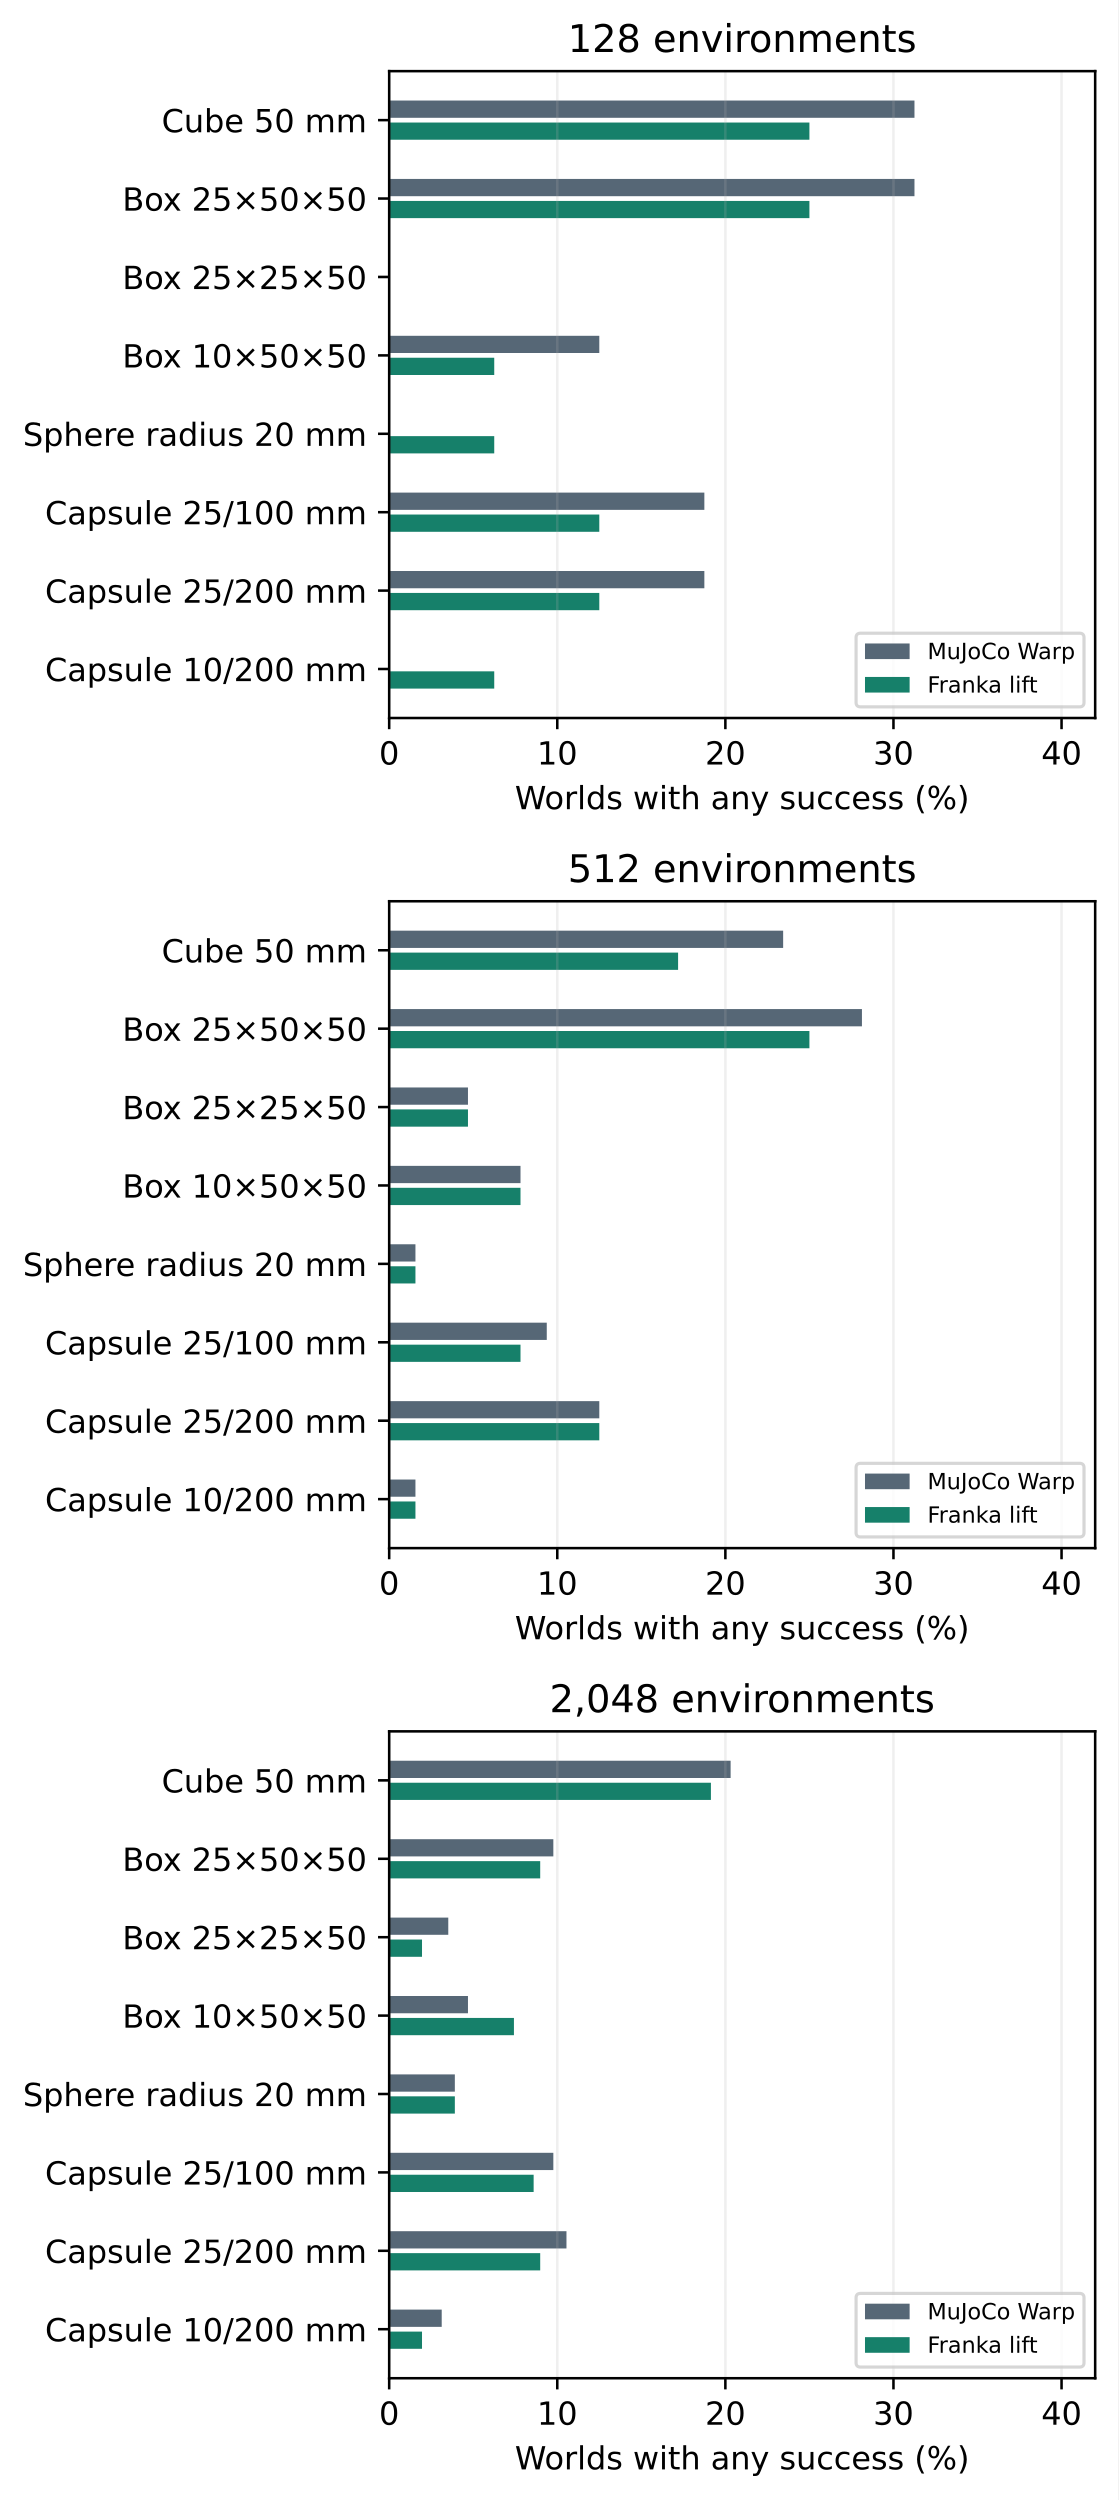
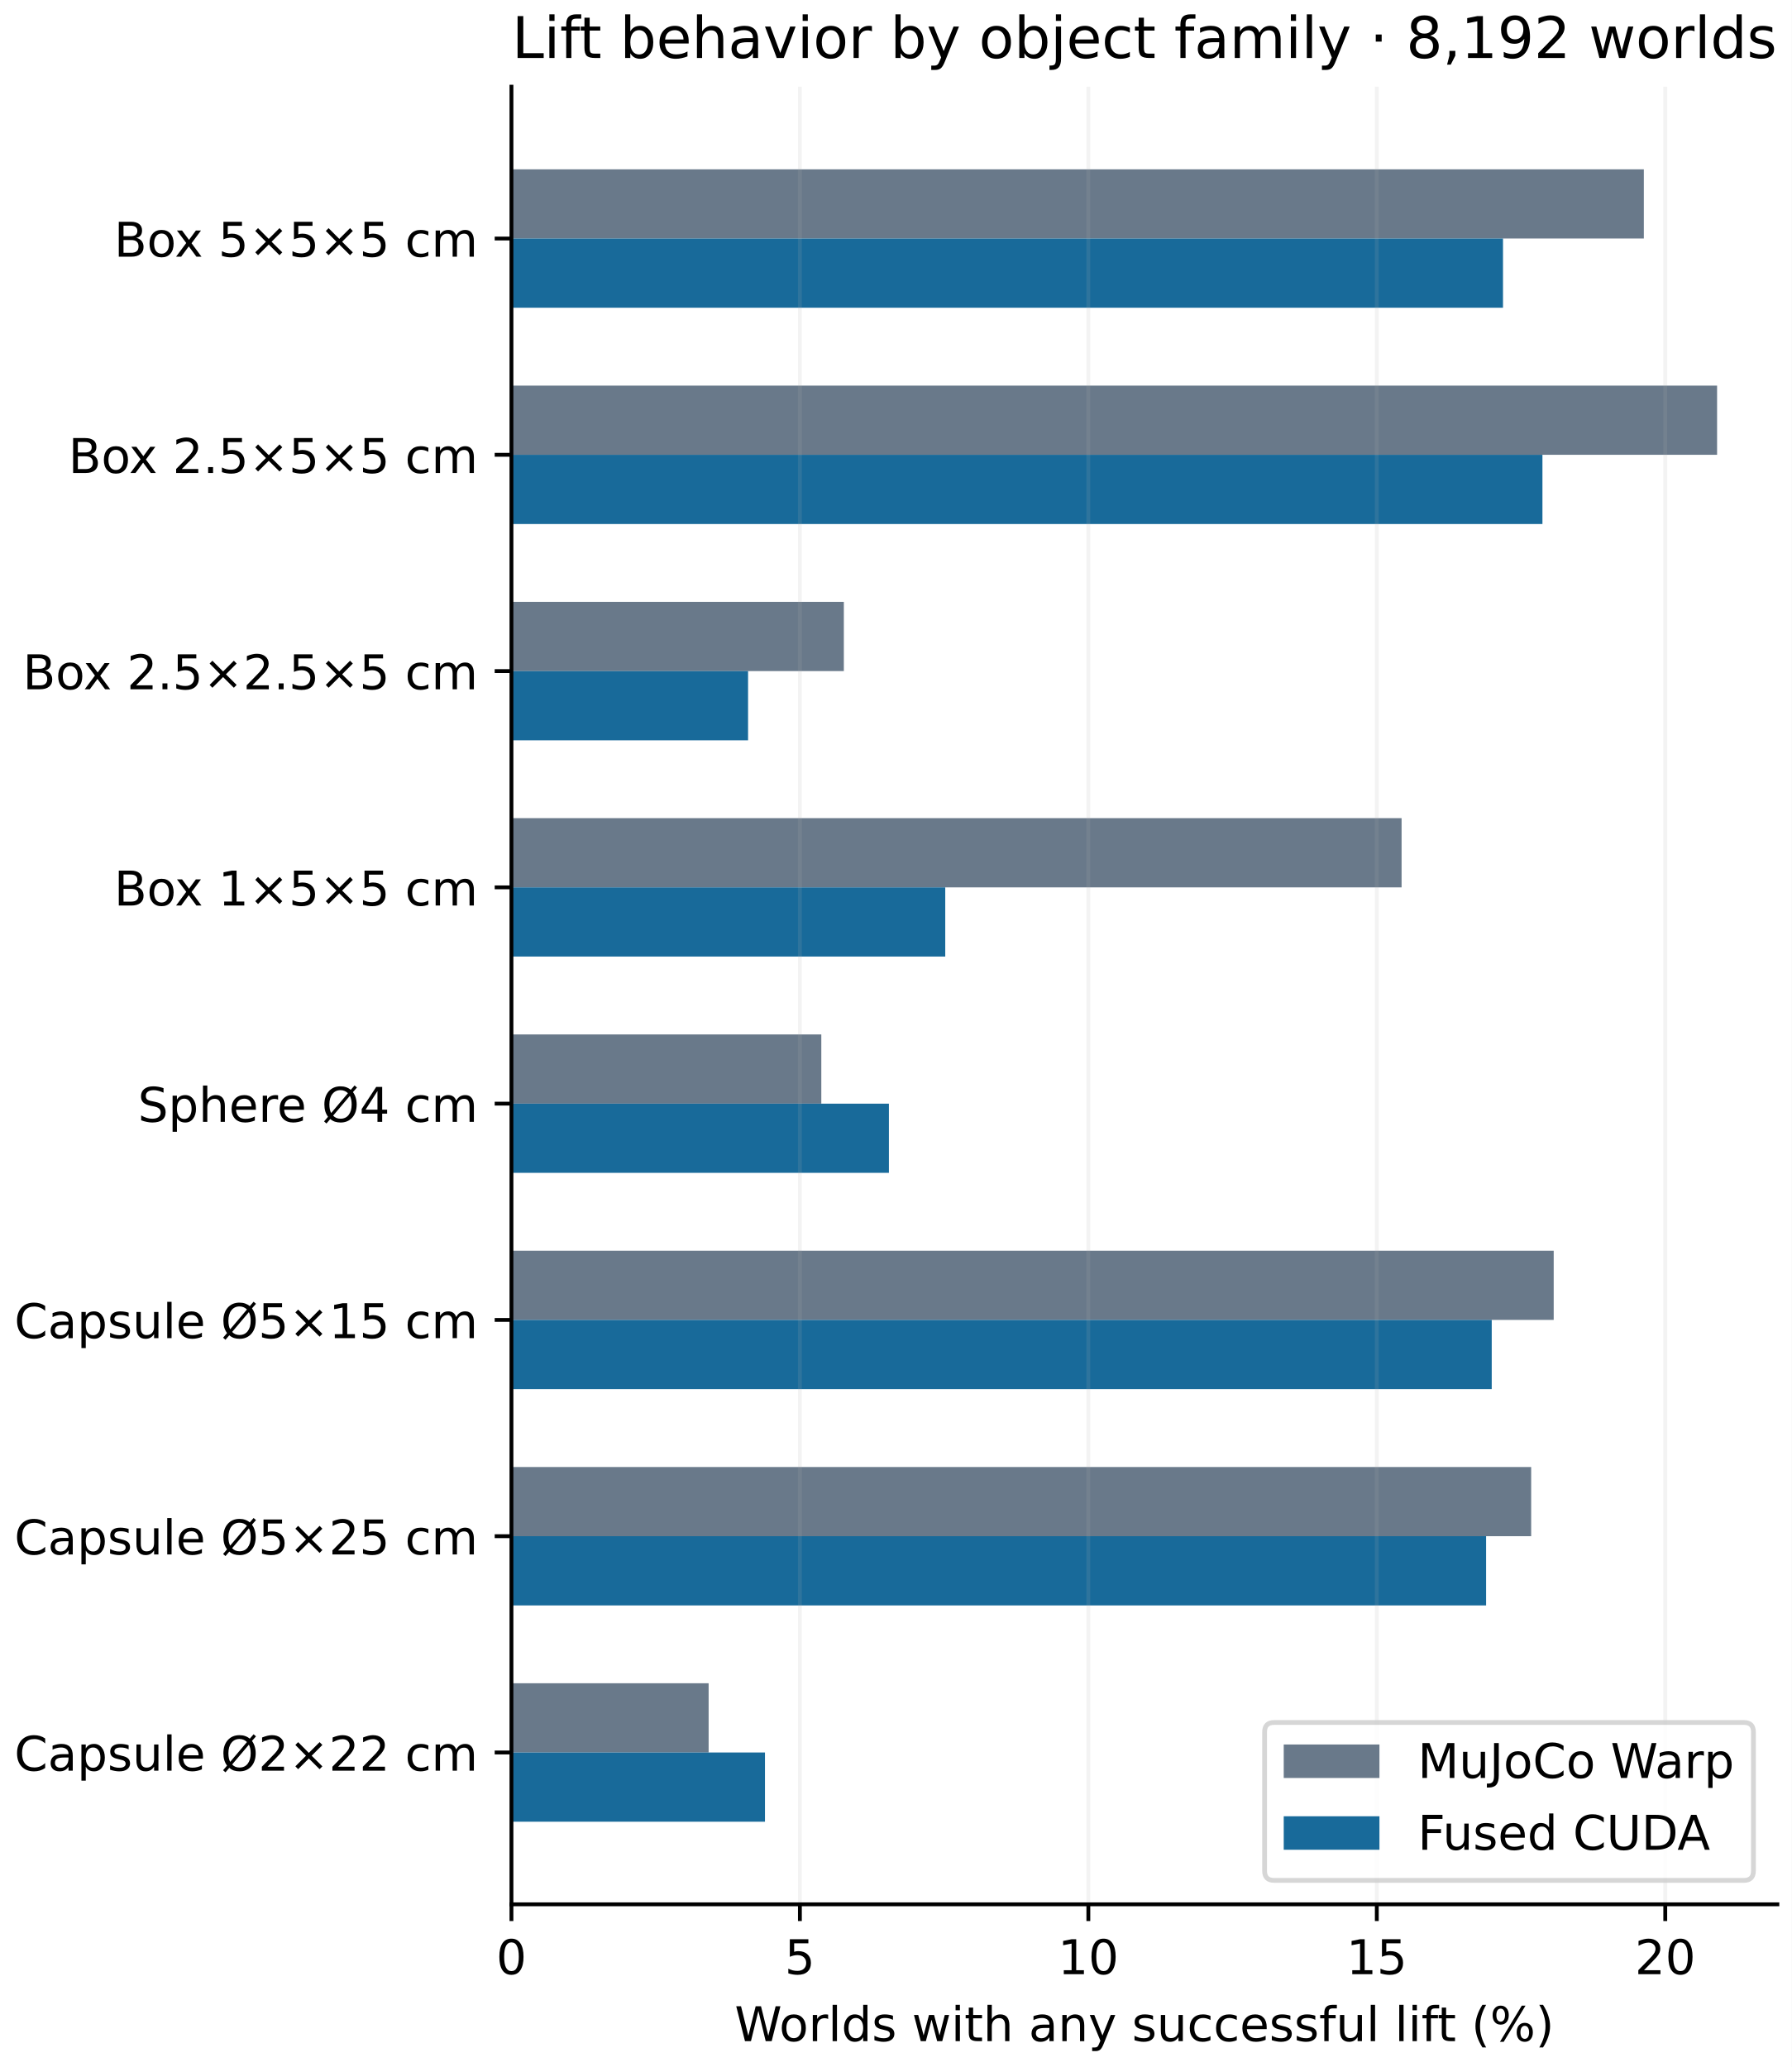
- <svg xmlns="http://www.w3.org/2000/svg" xmlns:xlink="http://www.w3.org/1999/xlink" width="350.749pt" height="784.237pt" viewBox="0 0 350.749 784.237" version="1.1">
+ <svg xmlns="http://www.w3.org/2000/svg" xmlns:xlink="http://www.w3.org/1999/xlink" width="374.4pt" height="432pt" viewBox="0 0 374.4 432" version="1.1">
  <defs>
    <style type="text/css">*{stroke-linejoin: round; stroke-linecap: butt}</style>
  </defs>
  <g id="figure_1">
    <g id="patch_1">
-       <path d="M -0 784.237 L 350.749 784.237 L 350.749 0 L -0 0 z " style="fill: #ffffff" />
+       <path d="M 0 432 L 374.4 432 L 374.4 0 L 0 0 z " style="fill: #ffffff" />
    </g>
    <g id="axes_1">
      <g id="patch_2">
-         <path d="M 122.084 225.236 L 343.549 225.236 L 343.549 22.318 L 122.084 22.318 z " style="fill: #ffffff" />
+         <path d="M 106.872 397.999 L 371.4 397.999 L 371.4 18.118 L 106.872 18.118 z " style="fill: #ffffff" />
      </g>
      <g id="patch_3">
-         <path d="M 122.084 31.542 L 286.865 31.542 L 286.865 36.953 L 122.084 36.953 z " clip-path="url(#p526352b834)" style="fill: #566776" />
+         <path d="M 106.872 35.386 L 343.499 35.386 L 343.499 49.85 L 106.872 49.85 z " clip-path="url(#p77edce2927)" style="fill: #69798a" />
      </g>
      <g id="patch_4">
-         <path d="M 122.084 56.138 L 286.865 56.138 L 286.865 61.549 L 122.084 61.549 z " clip-path="url(#p526352b834)" style="fill: #566776" />
+         <path d="M 106.872 80.588 L 358.803 80.588 L 358.803 95.053 L 106.872 95.053 z " clip-path="url(#p77edce2927)" style="fill: #69798a" />
      </g>
      <g id="patch_5">
-         <path d="M 122.084 80.734 L 122.084 80.734 L 122.084 86.145 L 122.084 86.145 z " clip-path="url(#p526352b834)" style="fill: #566776" />
+         <path d="M 106.872 125.79 L 176.33 125.79 L 176.33 140.255 L 106.872 140.255 z " clip-path="url(#p77edce2927)" style="fill: #69798a" />
      </g>
      <g id="patch_6">
-         <path d="M 122.084 105.33 L 187.997 105.33 L 187.997 110.741 L 122.084 110.741 z " clip-path="url(#p526352b834)" style="fill: #566776" />
+         <path d="M 106.872 170.993 L 292.877 170.993 L 292.877 185.457 L 106.872 185.457 z " clip-path="url(#p77edce2927)" style="fill: #69798a" />
      </g>
      <g id="patch_7">
-         <path d="M 122.084 129.926 L 122.084 129.926 L 122.084 135.337 L 122.084 135.337 z " clip-path="url(#p526352b834)" style="fill: #566776" />
+         <path d="M 106.872 216.195 L 171.621 216.195 L 171.621 230.66 L 106.872 230.66 z " clip-path="url(#p77edce2927)" style="fill: #69798a" />
      </g>
      <g id="patch_8">
-         <path d="M 122.084 154.522 L 220.953 154.522 L 220.953 159.933 L 122.084 159.933 z " clip-path="url(#p526352b834)" style="fill: #566776" />
+         <path d="M 106.872 261.397 L 324.663 261.397 L 324.663 275.862 L 106.872 275.862 z " clip-path="url(#p77edce2927)" style="fill: #69798a" />
      </g>
      <g id="patch_9">
-         <path d="M 122.084 179.118 L 220.953 179.118 L 220.953 184.529 L 122.084 184.529 z " clip-path="url(#p526352b834)" style="fill: #566776" />
+         <path d="M 106.872 306.6 L 319.954 306.6 L 319.954 321.065 L 106.872 321.065 z " clip-path="url(#p77edce2927)" style="fill: #69798a" />
      </g>
      <g id="patch_10">
-         <path d="M 122.084 203.714 L 122.084 203.714 L 122.084 209.125 L 122.084 209.125 z " clip-path="url(#p526352b834)" style="fill: #566776" />
+         <path d="M 106.872 351.802 L 148.076 351.802 L 148.076 366.267 L 106.872 366.267 z " clip-path="url(#p77edce2927)" style="fill: #69798a" />
      </g>
      <g id="patch_11">
-         <path d="M 122.084 38.429 L 253.909 38.429 L 253.909 43.84 L 122.084 43.84 z " clip-path="url(#p526352b834)" style="fill: #16806a" />
+         <path d="M 106.872 49.85 L 314.068 49.85 L 314.068 64.315 L 106.872 64.315 z " clip-path="url(#p77edce2927)" style="fill: #186a9a" />
      </g>
      <g id="patch_12">
-         <path d="M 122.084 63.025 L 253.909 63.025 L 253.909 68.436 L 122.084 68.436 z " clip-path="url(#p526352b834)" style="fill: #16806a" />
+         <path d="M 106.872 95.053 L 322.309 95.053 L 322.309 109.518 L 106.872 109.518 z " clip-path="url(#p77edce2927)" style="fill: #186a9a" />
      </g>
      <g id="patch_13">
-         <path d="M 122.084 87.621 L 122.084 87.621 L 122.084 93.032 L 122.084 93.032 z " clip-path="url(#p526352b834)" style="fill: #16806a" />
+         <path d="M 106.872 140.255 L 156.317 140.255 L 156.317 154.72 L 106.872 154.72 z " clip-path="url(#p77edce2927)" style="fill: #186a9a" />
      </g>
      <g id="patch_14">
-         <path d="M 122.084 112.217 L 155.04 112.217 L 155.04 117.628 L 122.084 117.628 z " clip-path="url(#p526352b834)" style="fill: #16806a" />
+         <path d="M 106.872 185.457 L 197.52 185.457 L 197.52 199.922 L 106.872 199.922 z " clip-path="url(#p77edce2927)" style="fill: #186a9a" />
      </g>
      <g id="patch_15">
-         <path d="M 122.084 136.813 L 155.04 136.813 L 155.04 142.224 L 122.084 142.224 z " clip-path="url(#p526352b834)" style="fill: #16806a" />
+         <path d="M 106.872 230.66 L 185.748 230.66 L 185.748 245.125 L 106.872 245.125 z " clip-path="url(#p77edce2927)" style="fill: #186a9a" />
      </g>
      <g id="patch_16">
-         <path d="M 122.084 161.409 L 187.997 161.409 L 187.997 166.82 L 122.084 166.82 z " clip-path="url(#p526352b834)" style="fill: #16806a" />
+         <path d="M 106.872 275.862 L 311.713 275.862 L 311.713 290.327 L 106.872 290.327 z " clip-path="url(#p77edce2927)" style="fill: #186a9a" />
      </g>
      <g id="patch_17">
-         <path d="M 122.084 186.005 L 187.997 186.005 L 187.997 191.416 L 122.084 191.416 z " clip-path="url(#p526352b834)" style="fill: #16806a" />
+         <path d="M 106.872 321.065 L 310.536 321.065 L 310.536 335.529 L 106.872 335.529 z " clip-path="url(#p77edce2927)" style="fill: #186a9a" />
      </g>
      <g id="patch_18">
-         <path d="M 122.084 210.601 L 155.04 210.601 L 155.04 216.012 L 122.084 216.012 z " clip-path="url(#p526352b834)" style="fill: #16806a" />
+         <path d="M 106.872 366.267 L 159.848 366.267 L 159.848 380.732 L 106.872 380.732 z " clip-path="url(#p77edce2927)" style="fill: #186a9a" />
      </g>
      <g id="matplotlib.axis_1">
        <g id="xtick_1">
          <g id="line2d_1">
-             <path d="M 122.084 225.236 L 122.084 22.318 " clip-path="url(#p526352b834)" style="fill: none; stroke: #b0b0b0; stroke-opacity: 0.2; stroke-width: 0.8; stroke-linecap: square" />
+             <path d="M 106.872 397.999 L 106.872 18.118 " clip-path="url(#p77edce2927)" style="fill: none; stroke: #b0b0b0; stroke-opacity: 0.15; stroke-width: 0.8; stroke-linecap: square" />
          </g>
          <g id="line2d_2">
            <defs>
-               <path id="m1dbe64dc00" d="M 0 0 L 0 3.5 " style="stroke: #000000; stroke-width: 0.8" />
+               <path id="m07a296e6cf" d="M 0 0 L 0 3.5 " style="stroke: #000000; stroke-width: 0.8" />
            </defs>
            <g>
-               <use xlink:href="#m1dbe64dc00" x="122.084" y="225.236" style="stroke: #000000; stroke-width: 0.8" />
+               <use xlink:href="#m07a296e6cf" x="106.872" y="397.999" style="stroke: #000000; stroke-width: 0.8" />
            </g>
          </g>
          <g id="text_1">
-             <text style="font-size: 10px; font-family: 'DejaVu Sans'; text-anchor: middle" x="122.084" y="239.833" transform="rotate(-0 122.0844 239.8334)">0</text>
+             <text style="font-size: 10px; font-family: 'DejaVu Sans'; text-anchor: middle" x="106.872" y="412.597" transform="rotate(-0 106.8721 412.5966)">0</text>
          </g>
        </g>
        <g id="xtick_2">
          <g id="line2d_3">
-             <path d="M 174.814 225.236 L 174.814 22.318 " clip-path="url(#p526352b834)" style="fill: none; stroke: #b0b0b0; stroke-opacity: 0.2; stroke-width: 0.8; stroke-linecap: square" />
+             <path d="M 167.147 397.999 L 167.147 18.118 " clip-path="url(#p77edce2927)" style="fill: none; stroke: #b0b0b0; stroke-opacity: 0.15; stroke-width: 0.8; stroke-linecap: square" />
          </g>
          <g id="line2d_4">
            <g>
-               <use xlink:href="#m1dbe64dc00" x="174.814" y="225.236" style="stroke: #000000; stroke-width: 0.8" />
+               <use xlink:href="#m07a296e6cf" x="167.147" y="397.999" style="stroke: #000000; stroke-width: 0.8" />
            </g>
          </g>
          <g id="text_2">
-             <text style="font-size: 10px; font-family: 'DejaVu Sans'; text-anchor: middle" x="174.814" y="239.833" transform="rotate(-0 174.8141 239.8334)">10</text>
+             <text style="font-size: 10px; font-family: 'DejaVu Sans'; text-anchor: middle" x="167.147" y="412.597" transform="rotate(-0 167.1472 412.5966)">5</text>
          </g>
        </g>
        <g id="xtick_3">
          <g id="line2d_5">
-             <path d="M 227.544 225.236 L 227.544 22.318 " clip-path="url(#p526352b834)" style="fill: none; stroke: #b0b0b0; stroke-opacity: 0.2; stroke-width: 0.8; stroke-linecap: square" />
+             <path d="M 227.422 397.999 L 227.422 18.118 " clip-path="url(#p77edce2927)" style="fill: none; stroke: #b0b0b0; stroke-opacity: 0.15; stroke-width: 0.8; stroke-linecap: square" />
          </g>
          <g id="line2d_6">
            <g>
-               <use xlink:href="#m1dbe64dc00" x="227.544" y="225.236" style="stroke: #000000; stroke-width: 0.8" />
+               <use xlink:href="#m07a296e6cf" x="227.422" y="397.999" style="stroke: #000000; stroke-width: 0.8" />
            </g>
          </g>
          <g id="text_3">
-             <text style="font-size: 10px; font-family: 'DejaVu Sans'; text-anchor: middle" x="227.544" y="239.833" transform="rotate(-0 227.5439 239.8334)">20</text>
+             <text style="font-size: 10px; font-family: 'DejaVu Sans'; text-anchor: middle" x="227.422" y="412.597" transform="rotate(-0 227.4223 412.5966)">10</text>
          </g>
        </g>
        <g id="xtick_4">
          <g id="line2d_7">
-             <path d="M 280.274 225.236 L 280.274 22.318 " clip-path="url(#p526352b834)" style="fill: none; stroke: #b0b0b0; stroke-opacity: 0.2; stroke-width: 0.8; stroke-linecap: square" />
+             <path d="M 287.697 397.999 L 287.697 18.118 " clip-path="url(#p77edce2927)" style="fill: none; stroke: #b0b0b0; stroke-opacity: 0.15; stroke-width: 0.8; stroke-linecap: square" />
          </g>
          <g id="line2d_8">
            <g>
-               <use xlink:href="#m1dbe64dc00" x="280.274" y="225.236" style="stroke: #000000; stroke-width: 0.8" />
+               <use xlink:href="#m07a296e6cf" x="287.697" y="397.999" style="stroke: #000000; stroke-width: 0.8" />
            </g>
          </g>
          <g id="text_4">
-             <text style="font-size: 10px; font-family: 'DejaVu Sans'; text-anchor: middle" x="280.274" y="239.833" transform="rotate(-0 280.2737 239.8334)">30</text>
+             <text style="font-size: 10px; font-family: 'DejaVu Sans'; text-anchor: middle" x="287.697" y="412.597" transform="rotate(-0 287.6974 412.5966)">15</text>
          </g>
        </g>
        <g id="xtick_5">
          <g id="line2d_9">
-             <path d="M 333.003 225.236 L 333.003 22.318 " clip-path="url(#p526352b834)" style="fill: none; stroke: #b0b0b0; stroke-opacity: 0.2; stroke-width: 0.8; stroke-linecap: square" />
+             <path d="M 347.973 397.999 L 347.973 18.118 " clip-path="url(#p77edce2927)" style="fill: none; stroke: #b0b0b0; stroke-opacity: 0.15; stroke-width: 0.8; stroke-linecap: square" />
          </g>
          <g id="line2d_10">
            <g>
-               <use xlink:href="#m1dbe64dc00" x="333.003" y="225.236" style="stroke: #000000; stroke-width: 0.8" />
+               <use xlink:href="#m07a296e6cf" x="347.973" y="397.999" style="stroke: #000000; stroke-width: 0.8" />
            </g>
          </g>
          <g id="text_5">
-             <text style="font-size: 10px; font-family: 'DejaVu Sans'; text-anchor: middle" x="333.003" y="239.833" transform="rotate(-0 333.0034 239.8334)">40</text>
+             <text style="font-size: 10px; font-family: 'DejaVu Sans'; text-anchor: middle" x="347.973" y="412.597" transform="rotate(-0 347.9725 412.5966)">20</text>
          </g>
        </g>
        <g id="text_6">
-           <text style="font-size: 10px; font-family: 'DejaVu Sans'; text-anchor: middle" x="232.817" y="253.834" transform="rotate(-0 232.8169 253.8342)">Worlds with any success (%)</text>
+           <text style="font-size: 10px; font-family: 'DejaVu Sans'; text-anchor: middle" x="239.136" y="426.597" transform="rotate(-0 239.1359 426.5974)">Worlds with any successful lift (%)</text>
        </g>
      </g>
      <g id="matplotlib.axis_2">
        <g id="ytick_1">
          <g id="line2d_11">
            <defs>
-               <path id="m56881828d9" d="M 0 0 L -3.5 0 " style="stroke: #000000; stroke-width: 0.8" />
+               <path id="m8313fbae2c" d="M 0 0 L -3.5 0 " style="stroke: #000000; stroke-width: 0.8" />
            </defs>
            <g>
-               <use xlink:href="#m56881828d9" x="122.084" y="37.691" style="stroke: #000000; stroke-width: 0.8" />
+               <use xlink:href="#m8313fbae2c" x="106.872" y="49.85" style="stroke: #000000; stroke-width: 0.8" />
            </g>
          </g>
          <g id="text_7">
-             <text style="font-size: 10px; font-family: 'DejaVu Sans'; text-anchor: end" x="115.084" y="41.49" transform="rotate(-0 115.0844 41.48989)">Cube 50 mm</text>
+             <text style="font-size: 10px; font-family: 'DejaVu Sans'; text-anchor: end" x="99.872" y="53.649" transform="rotate(-0 99.87211 53.64925)">Box 5×5×5 cm</text>
          </g>
        </g>
        <g id="ytick_2">
          <g id="line2d_12">
            <g>
-               <use xlink:href="#m56881828d9" x="122.084" y="62.287" style="stroke: #000000; stroke-width: 0.8" />
+               <use xlink:href="#m8313fbae2c" x="106.872" y="95.053" style="stroke: #000000; stroke-width: 0.8" />
            </g>
          </g>
          <g id="text_8">
-             <text style="font-size: 10px; font-family: 'DejaVu Sans'; text-anchor: end" x="115.084" y="66.086" transform="rotate(-0 115.0844 66.08558)">Box 25×50×50</text>
+             <text style="font-size: 10px; font-family: 'DejaVu Sans'; text-anchor: end" x="99.872" y="98.852" transform="rotate(-0 99.87211 98.85161)">Box 2.5×5×5 cm</text>
          </g>
        </g>
        <g id="ytick_3">
          <g id="line2d_13">
            <g>
-               <use xlink:href="#m56881828d9" x="122.084" y="86.883" style="stroke: #000000; stroke-width: 0.8" />
+               <use xlink:href="#m8313fbae2c" x="106.872" y="140.255" style="stroke: #000000; stroke-width: 0.8" />
            </g>
          </g>
          <g id="text_9">
-             <text style="font-size: 10px; font-family: 'DejaVu Sans'; text-anchor: end" x="115.084" y="90.682" transform="rotate(-0 115.0844 90.68166)">Box 25×25×50</text>
+             <text style="font-size: 10px; font-family: 'DejaVu Sans'; text-anchor: end" x="99.872" y="144.054" transform="rotate(-0 99.87211 144.054)">Box 2.5×2.5×5 cm</text>
          </g>
        </g>
        <g id="ytick_4">
          <g id="line2d_14">
            <g>
-               <use xlink:href="#m56881828d9" x="122.084" y="111.479" style="stroke: #000000; stroke-width: 0.8" />
+               <use xlink:href="#m8313fbae2c" x="106.872" y="185.457" style="stroke: #000000; stroke-width: 0.8" />
            </g>
          </g>
          <g id="text_10">
-             <text style="font-size: 10px; font-family: 'DejaVu Sans'; text-anchor: end" x="115.084" y="115.278" transform="rotate(-0 115.0844 115.2777)">Box 10×50×50</text>
+             <text style="font-size: 10px; font-family: 'DejaVu Sans'; text-anchor: end" x="99.872" y="189.256" transform="rotate(-0 99.87211 189.2563)">Box 1×5×5 cm</text>
          </g>
        </g>
        <g id="ytick_5">
          <g id="line2d_15">
            <g>
-               <use xlink:href="#m56881828d9" x="122.084" y="136.075" style="stroke: #000000; stroke-width: 0.8" />
+               <use xlink:href="#m8313fbae2c" x="106.872" y="230.66" style="stroke: #000000; stroke-width: 0.8" />
            </g>
          </g>
          <g id="text_11">
-             <text style="font-size: 10px; font-family: 'DejaVu Sans'; text-anchor: end" x="115.084" y="139.874" transform="rotate(-0 115.0844 139.8742)">Sphere radius 20 mm</text>
+             <text style="font-size: 10px; font-family: 'DejaVu Sans'; text-anchor: end" x="99.872" y="234.466" transform="rotate(-0 99.87211 234.4661)">Sphere Ø4 cm</text>
          </g>
        </g>
        <g id="ytick_6">
          <g id="line2d_16">
            <g>
-               <use xlink:href="#m56881828d9" x="122.084" y="160.671" style="stroke: #000000; stroke-width: 0.8" />
+               <use xlink:href="#m8313fbae2c" x="106.872" y="275.862" style="stroke: #000000; stroke-width: 0.8" />
            </g>
          </g>
          <g id="text_12">
-             <text style="font-size: 10px; font-family: 'DejaVu Sans'; text-anchor: end" x="115.084" y="164.47" transform="rotate(-0 115.0844 164.4703)">Capsule 25/100 mm</text>
+             <text style="font-size: 10px; font-family: 'DejaVu Sans'; text-anchor: end" x="99.872" y="279.668" transform="rotate(-0 99.87211 279.6685)">Capsule Ø5×15 cm</text>
          </g>
        </g>
        <g id="ytick_7">
          <g id="line2d_17">
            <g>
-               <use xlink:href="#m56881828d9" x="122.084" y="185.267" style="stroke: #000000; stroke-width: 0.8" />
+               <use xlink:href="#m8313fbae2c" x="106.872" y="321.065" style="stroke: #000000; stroke-width: 0.8" />
            </g>
          </g>
          <g id="text_13">
-             <text style="font-size: 10px; font-family: 'DejaVu Sans'; text-anchor: end" x="115.084" y="189.066" transform="rotate(-0 115.0844 189.0664)">Capsule 25/200 mm</text>
+             <text style="font-size: 10px; font-family: 'DejaVu Sans'; text-anchor: end" x="99.872" y="324.871" transform="rotate(-0 99.87211 324.8708)">Capsule Ø5×25 cm</text>
          </g>
        </g>
        <g id="ytick_8">
          <g id="line2d_18">
            <g>
-               <use xlink:href="#m56881828d9" x="122.084" y="209.863" style="stroke: #000000; stroke-width: 0.8" />
+               <use xlink:href="#m8313fbae2c" x="106.872" y="366.267" style="stroke: #000000; stroke-width: 0.8" />
            </g>
          </g>
          <g id="text_14">
-             <text style="font-size: 10px; font-family: 'DejaVu Sans'; text-anchor: end" x="115.084" y="213.662" transform="rotate(-0 115.0844 213.6625)">Capsule 10/200 mm</text>
+             <text style="font-size: 10px; font-family: 'DejaVu Sans'; text-anchor: end" x="99.872" y="370.073" transform="rotate(-0 99.87211 370.0732)">Capsule Ø2×22 cm</text>
          </g>
        </g>
      </g>
      <g id="patch_19">
-         <path d="M 122.084 225.236 L 122.084 22.318 " style="fill: none; stroke: #000000; stroke-width: 0.8; stroke-linejoin: miter; stroke-linecap: square" />
+         <path d="M 106.872 397.999 L 106.872 18.118 " style="fill: none; stroke: #000000; stroke-width: 0.8; stroke-linejoin: miter; stroke-linecap: square" />
      </g>
      <g id="patch_20">
-         <path d="M 343.549 225.236 L 343.549 22.318 " style="fill: none; stroke: #000000; stroke-width: 0.8; stroke-linejoin: miter; stroke-linecap: square" />
-       </g>
-       <g id="patch_21">
-         <path d="M 122.084 225.236 L 343.549 225.236 " style="fill: none; stroke: #000000; stroke-width: 0.8; stroke-linejoin: miter; stroke-linecap: square" />
-       </g>
-       <g id="patch_22">
-         <path d="M 122.084 22.318 L 343.549 22.318 " style="fill: none; stroke: #000000; stroke-width: 0.8; stroke-linejoin: miter; stroke-linecap: square" />
+         <path d="M 106.872 397.999 L 371.4 397.999 " style="fill: none; stroke: #000000; stroke-width: 0.8; stroke-linejoin: miter; stroke-linecap: square" />
      </g>
      <g id="text_15">
-         <text style="font-size: 12px; font-family: 'DejaVu Sans'; text-anchor: middle" x="232.817" y="16.318" transform="rotate(-0 232.8169 16.31812)">128 environments</text>
+         <text style="font-size: 12px; font-family: 'DejaVu Sans'; text-anchor: middle" x="239.136" y="12.118" transform="rotate(-0 239.1359 12.11837)">Lift behavior by object family · 8,192 worlds</text>
      </g>
      <g id="legend_1">
+         <g id="patch_21">
+           <path d="M 266.25 392.999 L 364.4 392.999 Q 366.4 392.999 366.4 390.999 L 366.4 361.997 Q 366.4 359.997 364.4 359.997 L 266.25 359.997 Q 264.25 359.997 264.25 361.997 L 264.25 390.999 Q 264.25 392.999 266.25 392.999 z " style="fill: #ffffff; opacity: 0.8; stroke: #cccccc; stroke-linejoin: miter" />
+         </g>
+         <g id="patch_22">
+           <path d="M 268.25 371.596 L 288.25 371.596 L 288.25 364.596 L 268.25 364.596 z " style="fill: #69798a" />
+         </g>
+         <g id="text_16">
+           <text style="font-size: 10px; font-family: 'DejaVu Sans'; text-anchor: start" x="296.25" y="371.596" transform="rotate(-0 296.2498 371.5959)">MuJoCo Warp</text>
+         </g>
        <g id="patch_23">
-           <path d="M 269.944 221.736 L 338.649 221.736 Q 340.049 221.736 340.049 220.336 L 340.049 200.035 Q 340.049 198.635 338.649 198.635 L 269.944 198.635 Q 268.544 198.635 268.544 200.035 L 268.544 220.336 Q 268.544 221.736 269.944 221.736 z " style="fill: #ffffff; opacity: 0.8; stroke: #cccccc; stroke-linejoin: miter" />
-         </g>
-         <g id="patch_24">
-           <path d="M 271.344 206.754 L 285.344 206.754 L 285.344 201.854 L 271.344 201.854 z " style="fill: #566776" />
-         </g>
-         <g id="text_16">
-           <text style="font-size: 7px; font-family: 'DejaVu Sans'; text-anchor: start" x="290.944" y="206.754" transform="rotate(-0 290.9444 206.7536)">MuJoCo Warp</text>
-         </g>
-         <g id="patch_25">
-           <path d="M 271.344 217.254 L 285.344 217.254 L 285.344 212.354 L 271.344 212.354 z " style="fill: #16806a" />
+           <path d="M 268.25 386.597 L 288.25 386.597 L 288.25 379.597 L 268.25 379.597 z " style="fill: #186a9a" />
        </g>
        <g id="text_17">
-           <text style="font-size: 7px; font-family: 'DejaVu Sans'; text-anchor: start" x="290.944" y="217.254" transform="rotate(-0 290.9444 217.2541)">Franka lift</text>
-         </g>
-       </g>
-     </g>
-     <g id="axes_2">
-       <g id="patch_26">
-         <path d="M 122.084 485.636 L 343.549 485.636 L 343.549 282.718 L 122.084 282.718 z " style="fill: #ffffff" />
-       </g>
-       <g id="patch_27">
-         <path d="M 122.084 291.942 L 245.67 291.942 L 245.67 297.353 L 122.084 297.353 z " clip-path="url(#pa50b99a99c)" style="fill: #566776" />
-       </g>
-       <g id="patch_28">
-         <path d="M 122.084 316.538 L 270.387 316.538 L 270.387 321.949 L 122.084 321.949 z " clip-path="url(#pa50b99a99c)" style="fill: #566776" />
-       </g>
-       <g id="patch_29">
-         <path d="M 122.084 341.134 L 146.801 341.134 L 146.801 346.545 L 122.084 346.545 z " clip-path="url(#pa50b99a99c)" style="fill: #566776" />
-       </g>
-       <g id="patch_30">
-         <path d="M 122.084 365.73 L 163.28 365.73 L 163.28 371.141 L 122.084 371.141 z " clip-path="url(#pa50b99a99c)" style="fill: #566776" />
-       </g>
-       <g id="patch_31">
-         <path d="M 122.084 390.326 L 130.323 390.326 L 130.323 395.737 L 122.084 395.737 z " clip-path="url(#pa50b99a99c)" style="fill: #566776" />
-       </g>
-       <g id="patch_32">
-         <path d="M 122.084 414.922 L 171.519 414.922 L 171.519 420.333 L 122.084 420.333 z " clip-path="url(#pa50b99a99c)" style="fill: #566776" />
-       </g>
-       <g id="patch_33">
-         <path d="M 122.084 439.518 L 187.997 439.518 L 187.997 444.929 L 122.084 444.929 z " clip-path="url(#pa50b99a99c)" style="fill: #566776" />
-       </g>
-       <g id="patch_34">
-         <path d="M 122.084 464.114 L 130.323 464.114 L 130.323 469.525 L 122.084 469.525 z " clip-path="url(#pa50b99a99c)" style="fill: #566776" />
-       </g>
-       <g id="patch_35">
-         <path d="M 122.084 298.829 L 212.714 298.829 L 212.714 304.24 L 122.084 304.24 z " clip-path="url(#pa50b99a99c)" style="fill: #16806a" />
-       </g>
-       <g id="patch_36">
-         <path d="M 122.084 323.425 L 253.909 323.425 L 253.909 328.836 L 122.084 328.836 z " clip-path="url(#pa50b99a99c)" style="fill: #16806a" />
-       </g>
-       <g id="patch_37">
-         <path d="M 122.084 348.021 L 146.801 348.021 L 146.801 353.432 L 122.084 353.432 z " clip-path="url(#pa50b99a99c)" style="fill: #16806a" />
-       </g>
-       <g id="patch_38">
-         <path d="M 122.084 372.617 L 163.28 372.617 L 163.28 378.028 L 122.084 378.028 z " clip-path="url(#pa50b99a99c)" style="fill: #16806a" />
-       </g>
-       <g id="patch_39">
-         <path d="M 122.084 397.213 L 130.323 397.213 L 130.323 402.624 L 122.084 402.624 z " clip-path="url(#pa50b99a99c)" style="fill: #16806a" />
-       </g>
-       <g id="patch_40">
-         <path d="M 122.084 421.809 L 163.28 421.809 L 163.28 427.22 L 122.084 427.22 z " clip-path="url(#pa50b99a99c)" style="fill: #16806a" />
-       </g>
-       <g id="patch_41">
-         <path d="M 122.084 446.405 L 187.997 446.405 L 187.997 451.816 L 122.084 451.816 z " clip-path="url(#pa50b99a99c)" style="fill: #16806a" />
-       </g>
-       <g id="patch_42">
-         <path d="M 122.084 471.001 L 130.323 471.001 L 130.323 476.412 L 122.084 476.412 z " clip-path="url(#pa50b99a99c)" style="fill: #16806a" />
-       </g>
-       <g id="matplotlib.axis_3">
-         <g id="xtick_6">
-           <g id="line2d_19">
-             <path d="M 122.084 485.636 L 122.084 282.718 " clip-path="url(#pa50b99a99c)" style="fill: none; stroke: #b0b0b0; stroke-opacity: 0.2; stroke-width: 0.8; stroke-linecap: square" />
-           </g>
-           <g id="line2d_20">
-             <g>
-               <use xlink:href="#m1dbe64dc00" x="122.084" y="485.636" style="stroke: #000000; stroke-width: 0.8" />
-             </g>
-           </g>
-           <g id="text_18">
-             <text style="font-size: 10px; font-family: 'DejaVu Sans'; text-anchor: middle" x="122.084" y="500.233" transform="rotate(-0 122.0844 500.2334)">0</text>
-           </g>
-         </g>
-         <g id="xtick_7">
-           <g id="line2d_21">
-             <path d="M 174.814 485.636 L 174.814 282.718 " clip-path="url(#pa50b99a99c)" style="fill: none; stroke: #b0b0b0; stroke-opacity: 0.2; stroke-width: 0.8; stroke-linecap: square" />
-           </g>
-           <g id="line2d_22">
-             <g>
-               <use xlink:href="#m1dbe64dc00" x="174.814" y="485.636" style="stroke: #000000; stroke-width: 0.8" />
-             </g>
-           </g>
-           <g id="text_19">
-             <text style="font-size: 10px; font-family: 'DejaVu Sans'; text-anchor: middle" x="174.814" y="500.233" transform="rotate(-0 174.8141 500.2334)">10</text>
-           </g>
-         </g>
-         <g id="xtick_8">
-           <g id="line2d_23">
-             <path d="M 227.544 485.636 L 227.544 282.718 " clip-path="url(#pa50b99a99c)" style="fill: none; stroke: #b0b0b0; stroke-opacity: 0.2; stroke-width: 0.8; stroke-linecap: square" />
-           </g>
-           <g id="line2d_24">
-             <g>
-               <use xlink:href="#m1dbe64dc00" x="227.544" y="485.636" style="stroke: #000000; stroke-width: 0.8" />
-             </g>
-           </g>
-           <g id="text_20">
-             <text style="font-size: 10px; font-family: 'DejaVu Sans'; text-anchor: middle" x="227.544" y="500.233" transform="rotate(-0 227.5439 500.2334)">20</text>
-           </g>
-         </g>
-         <g id="xtick_9">
-           <g id="line2d_25">
-             <path d="M 280.274 485.636 L 280.274 282.718 " clip-path="url(#pa50b99a99c)" style="fill: none; stroke: #b0b0b0; stroke-opacity: 0.2; stroke-width: 0.8; stroke-linecap: square" />
-           </g>
-           <g id="line2d_26">
-             <g>
-               <use xlink:href="#m1dbe64dc00" x="280.274" y="485.636" style="stroke: #000000; stroke-width: 0.8" />
-             </g>
-           </g>
-           <g id="text_21">
-             <text style="font-size: 10px; font-family: 'DejaVu Sans'; text-anchor: middle" x="280.274" y="500.233" transform="rotate(-0 280.2737 500.2334)">30</text>
-           </g>
-         </g>
-         <g id="xtick_10">
-           <g id="line2d_27">
-             <path d="M 333.003 485.636 L 333.003 282.718 " clip-path="url(#pa50b99a99c)" style="fill: none; stroke: #b0b0b0; stroke-opacity: 0.2; stroke-width: 0.8; stroke-linecap: square" />
-           </g>
-           <g id="line2d_28">
-             <g>
-               <use xlink:href="#m1dbe64dc00" x="333.003" y="485.636" style="stroke: #000000; stroke-width: 0.8" />
-             </g>
-           </g>
-           <g id="text_22">
-             <text style="font-size: 10px; font-family: 'DejaVu Sans'; text-anchor: middle" x="333.003" y="500.233" transform="rotate(-0 333.0034 500.2334)">40</text>
-           </g>
-         </g>
-         <g id="text_23">
-           <text style="font-size: 10px; font-family: 'DejaVu Sans'; text-anchor: middle" x="232.817" y="514.234" transform="rotate(-0 232.8169 514.2342)">Worlds with any success (%)</text>
-         </g>
-       </g>
-       <g id="matplotlib.axis_4">
-         <g id="ytick_9">
-           <g id="line2d_29">
-             <g>
-               <use xlink:href="#m56881828d9" x="122.084" y="298.091" style="stroke: #000000; stroke-width: 0.8" />
-             </g>
-           </g>
-           <g id="text_24">
-             <text style="font-size: 10px; font-family: 'DejaVu Sans'; text-anchor: end" x="115.084" y="301.89" transform="rotate(-0 115.0844 301.8899)">Cube 50 mm</text>
-           </g>
-         </g>
-         <g id="ytick_10">
-           <g id="line2d_30">
-             <g>
-               <use xlink:href="#m56881828d9" x="122.084" y="322.687" style="stroke: #000000; stroke-width: 0.8" />
-             </g>
-           </g>
-           <g id="text_25">
-             <text style="font-size: 10px; font-family: 'DejaVu Sans'; text-anchor: end" x="115.084" y="326.486" transform="rotate(-0 115.0844 326.4856)">Box 25×50×50</text>
-           </g>
-         </g>
-         <g id="ytick_11">
-           <g id="line2d_31">
-             <g>
-               <use xlink:href="#m56881828d9" x="122.084" y="347.283" style="stroke: #000000; stroke-width: 0.8" />
-             </g>
-           </g>
-           <g id="text_26">
-             <text style="font-size: 10px; font-family: 'DejaVu Sans'; text-anchor: end" x="115.084" y="351.082" transform="rotate(-0 115.0844 351.0817)">Box 25×25×50</text>
-           </g>
-         </g>
-         <g id="ytick_12">
-           <g id="line2d_32">
-             <g>
-               <use xlink:href="#m56881828d9" x="122.084" y="371.879" style="stroke: #000000; stroke-width: 0.8" />
-             </g>
-           </g>
-           <g id="text_27">
-             <text style="font-size: 10px; font-family: 'DejaVu Sans'; text-anchor: end" x="115.084" y="375.678" transform="rotate(-0 115.0844 375.6777)">Box 10×50×50</text>
-           </g>
-         </g>
-         <g id="ytick_13">
-           <g id="line2d_33">
-             <g>
-               <use xlink:href="#m56881828d9" x="122.084" y="396.475" style="stroke: #000000; stroke-width: 0.8" />
-             </g>
-           </g>
-           <g id="text_28">
-             <text style="font-size: 10px; font-family: 'DejaVu Sans'; text-anchor: end" x="115.084" y="400.274" transform="rotate(-0 115.0844 400.2742)">Sphere radius 20 mm</text>
-           </g>
-         </g>
-         <g id="ytick_14">
-           <g id="line2d_34">
-             <g>
-               <use xlink:href="#m56881828d9" x="122.084" y="421.071" style="stroke: #000000; stroke-width: 0.8" />
-             </g>
-           </g>
-           <g id="text_29">
-             <text style="font-size: 10px; font-family: 'DejaVu Sans'; text-anchor: end" x="115.084" y="424.87" transform="rotate(-0 115.0844 424.8703)">Capsule 25/100 mm</text>
-           </g>
-         </g>
-         <g id="ytick_15">
-           <g id="line2d_35">
-             <g>
-               <use xlink:href="#m56881828d9" x="122.084" y="445.667" style="stroke: #000000; stroke-width: 0.8" />
-             </g>
-           </g>
-           <g id="text_30">
-             <text style="font-size: 10px; font-family: 'DejaVu Sans'; text-anchor: end" x="115.084" y="449.466" transform="rotate(-0 115.0844 449.4664)">Capsule 25/200 mm</text>
-           </g>
-         </g>
-         <g id="ytick_16">
-           <g id="line2d_36">
-             <g>
-               <use xlink:href="#m56881828d9" x="122.084" y="470.263" style="stroke: #000000; stroke-width: 0.8" />
-             </g>
-           </g>
-           <g id="text_31">
-             <text style="font-size: 10px; font-family: 'DejaVu Sans'; text-anchor: end" x="115.084" y="474.062" transform="rotate(-0 115.0844 474.0625)">Capsule 10/200 mm</text>
-           </g>
-         </g>
-       </g>
-       <g id="patch_43">
-         <path d="M 122.084 485.636 L 122.084 282.718 " style="fill: none; stroke: #000000; stroke-width: 0.8; stroke-linejoin: miter; stroke-linecap: square" />
-       </g>
-       <g id="patch_44">
-         <path d="M 343.549 485.636 L 343.549 282.718 " style="fill: none; stroke: #000000; stroke-width: 0.8; stroke-linejoin: miter; stroke-linecap: square" />
-       </g>
-       <g id="patch_45">
-         <path d="M 122.084 485.636 L 343.549 485.636 " style="fill: none; stroke: #000000; stroke-width: 0.8; stroke-linejoin: miter; stroke-linecap: square" />
-       </g>
-       <g id="patch_46">
-         <path d="M 122.084 282.718 L 343.549 282.718 " style="fill: none; stroke: #000000; stroke-width: 0.8; stroke-linejoin: miter; stroke-linecap: square" />
-       </g>
-       <g id="text_32">
-         <text style="font-size: 12px; font-family: 'DejaVu Sans'; text-anchor: middle" x="232.817" y="276.718" transform="rotate(-0 232.8169 276.7181)">512 environments</text>
-       </g>
-       <g id="legend_2">
-         <g id="patch_47">
-           <path d="M 269.944 482.136 L 338.649 482.136 Q 340.049 482.136 340.049 480.736 L 340.049 460.435 Q 340.049 459.035 338.649 459.035 L 269.944 459.035 Q 268.544 459.035 268.544 460.435 L 268.544 480.736 Q 268.544 482.136 269.944 482.136 z " style="fill: #ffffff; opacity: 0.8; stroke: #cccccc; stroke-linejoin: miter" />
-         </g>
-         <g id="patch_48">
-           <path d="M 271.344 467.154 L 285.344 467.154 L 285.344 462.254 L 271.344 462.254 z " style="fill: #566776" />
-         </g>
-         <g id="text_33">
-           <text style="font-size: 7px; font-family: 'DejaVu Sans'; text-anchor: start" x="290.944" y="467.154" transform="rotate(-0 290.9444 467.1536)">MuJoCo Warp</text>
-         </g>
-         <g id="patch_49">
-           <path d="M 271.344 477.654 L 285.344 477.654 L 285.344 472.754 L 271.344 472.754 z " style="fill: #16806a" />
-         </g>
-         <g id="text_34">
-           <text style="font-size: 7px; font-family: 'DejaVu Sans'; text-anchor: start" x="290.944" y="477.654" transform="rotate(-0 290.9444 477.6541)">Franka lift</text>
-         </g>
-       </g>
-     </g>
-     <g id="axes_3">
-       <g id="patch_50">
-         <path d="M 122.084 746.036 L 343.549 746.036 L 343.549 543.118 L 122.084 543.118 z " style="fill: #ffffff" />
-       </g>
-       <g id="patch_51">
-         <path d="M 122.084 552.342 L 229.192 552.342 L 229.192 557.753 L 122.084 557.753 z " clip-path="url(#p44e159fb05)" style="fill: #566776" />
-       </g>
-       <g id="patch_52">
-         <path d="M 122.084 576.938 L 173.578 576.938 L 173.578 582.349 L 122.084 582.349 z " clip-path="url(#p44e159fb05)" style="fill: #566776" />
-       </g>
-       <g id="patch_53">
-         <path d="M 122.084 601.534 L 140.622 601.534 L 140.622 606.945 L 122.084 606.945 z " clip-path="url(#p44e159fb05)" style="fill: #566776" />
-       </g>
-       <g id="patch_54">
-         <path d="M 122.084 626.13 L 146.801 626.13 L 146.801 631.541 L 122.084 631.541 z " clip-path="url(#p44e159fb05)" style="fill: #566776" />
-       </g>
-       <g id="patch_55">
-         <path d="M 122.084 650.726 L 142.682 650.726 L 142.682 656.137 L 122.084 656.137 z " clip-path="url(#p44e159fb05)" style="fill: #566776" />
-       </g>
-       <g id="patch_56">
-         <path d="M 122.084 675.322 L 173.578 675.322 L 173.578 680.733 L 122.084 680.733 z " clip-path="url(#p44e159fb05)" style="fill: #566776" />
-       </g>
-       <g id="patch_57">
-         <path d="M 122.084 699.918 L 177.698 699.918 L 177.698 705.329 L 122.084 705.329 z " clip-path="url(#p44e159fb05)" style="fill: #566776" />
-       </g>
-       <g id="patch_58">
-         <path d="M 122.084 724.514 L 138.562 724.514 L 138.562 729.925 L 122.084 729.925 z " clip-path="url(#p44e159fb05)" style="fill: #566776" />
-       </g>
-       <g id="patch_59">
-         <path d="M 122.084 559.229 L 223.012 559.229 L 223.012 564.64 L 122.084 564.64 z " clip-path="url(#p44e159fb05)" style="fill: #16806a" />
-       </g>
-       <g id="patch_60">
-         <path d="M 122.084 583.825 L 169.459 583.825 L 169.459 589.236 L 122.084 589.236 z " clip-path="url(#p44e159fb05)" style="fill: #16806a" />
-       </g>
-       <g id="patch_61">
-         <path d="M 122.084 608.421 L 132.383 608.421 L 132.383 613.832 L 122.084 613.832 z " clip-path="url(#p44e159fb05)" style="fill: #16806a" />
-       </g>
-       <g id="patch_62">
-         <path d="M 122.084 633.017 L 161.22 633.017 L 161.22 638.428 L 122.084 638.428 z " clip-path="url(#p44e159fb05)" style="fill: #16806a" />
-       </g>
-       <g id="patch_63">
-         <path d="M 122.084 657.613 L 142.682 657.613 L 142.682 663.024 L 122.084 663.024 z " clip-path="url(#p44e159fb05)" style="fill: #16806a" />
-       </g>
-       <g id="patch_64">
-         <path d="M 122.084 682.209 L 167.399 682.209 L 167.399 687.62 L 122.084 687.62 z " clip-path="url(#p44e159fb05)" style="fill: #16806a" />
-       </g>
-       <g id="patch_65">
-         <path d="M 122.084 706.805 L 169.459 706.805 L 169.459 712.216 L 122.084 712.216 z " clip-path="url(#p44e159fb05)" style="fill: #16806a" />
-       </g>
-       <g id="patch_66">
-         <path d="M 122.084 731.401 L 132.383 731.401 L 132.383 736.812 L 122.084 736.812 z " clip-path="url(#p44e159fb05)" style="fill: #16806a" />
-       </g>
-       <g id="matplotlib.axis_5">
-         <g id="xtick_11">
-           <g id="line2d_37">
-             <path d="M 122.084 746.036 L 122.084 543.118 " clip-path="url(#p44e159fb05)" style="fill: none; stroke: #b0b0b0; stroke-opacity: 0.2; stroke-width: 0.8; stroke-linecap: square" />
-           </g>
-           <g id="line2d_38">
-             <g>
-               <use xlink:href="#m1dbe64dc00" x="122.084" y="746.036" style="stroke: #000000; stroke-width: 0.8" />
-             </g>
-           </g>
-           <g id="text_35">
-             <text style="font-size: 10px; font-family: 'DejaVu Sans'; text-anchor: middle" x="122.084" y="760.633" transform="rotate(-0 122.0844 760.6334)">0</text>
-           </g>
-         </g>
-         <g id="xtick_12">
-           <g id="line2d_39">
-             <path d="M 174.814 746.036 L 174.814 543.118 " clip-path="url(#p44e159fb05)" style="fill: none; stroke: #b0b0b0; stroke-opacity: 0.2; stroke-width: 0.8; stroke-linecap: square" />
-           </g>
-           <g id="line2d_40">
-             <g>
-               <use xlink:href="#m1dbe64dc00" x="174.814" y="746.036" style="stroke: #000000; stroke-width: 0.8" />
-             </g>
-           </g>
-           <g id="text_36">
-             <text style="font-size: 10px; font-family: 'DejaVu Sans'; text-anchor: middle" x="174.814" y="760.633" transform="rotate(-0 174.8141 760.6334)">10</text>
-           </g>
-         </g>
-         <g id="xtick_13">
-           <g id="line2d_41">
-             <path d="M 227.544 746.036 L 227.544 543.118 " clip-path="url(#p44e159fb05)" style="fill: none; stroke: #b0b0b0; stroke-opacity: 0.2; stroke-width: 0.8; stroke-linecap: square" />
-           </g>
-           <g id="line2d_42">
-             <g>
-               <use xlink:href="#m1dbe64dc00" x="227.544" y="746.036" style="stroke: #000000; stroke-width: 0.8" />
-             </g>
-           </g>
-           <g id="text_37">
-             <text style="font-size: 10px; font-family: 'DejaVu Sans'; text-anchor: middle" x="227.544" y="760.633" transform="rotate(-0 227.5439 760.6334)">20</text>
-           </g>
-         </g>
-         <g id="xtick_14">
-           <g id="line2d_43">
-             <path d="M 280.274 746.036 L 280.274 543.118 " clip-path="url(#p44e159fb05)" style="fill: none; stroke: #b0b0b0; stroke-opacity: 0.2; stroke-width: 0.8; stroke-linecap: square" />
-           </g>
-           <g id="line2d_44">
-             <g>
-               <use xlink:href="#m1dbe64dc00" x="280.274" y="746.036" style="stroke: #000000; stroke-width: 0.8" />
-             </g>
-           </g>
-           <g id="text_38">
-             <text style="font-size: 10px; font-family: 'DejaVu Sans'; text-anchor: middle" x="280.274" y="760.633" transform="rotate(-0 280.2737 760.6334)">30</text>
-           </g>
-         </g>
-         <g id="xtick_15">
-           <g id="line2d_45">
-             <path d="M 333.003 746.036 L 333.003 543.118 " clip-path="url(#p44e159fb05)" style="fill: none; stroke: #b0b0b0; stroke-opacity: 0.2; stroke-width: 0.8; stroke-linecap: square" />
-           </g>
-           <g id="line2d_46">
-             <g>
-               <use xlink:href="#m1dbe64dc00" x="333.003" y="746.036" style="stroke: #000000; stroke-width: 0.8" />
-             </g>
-           </g>
-           <g id="text_39">
-             <text style="font-size: 10px; font-family: 'DejaVu Sans'; text-anchor: middle" x="333.003" y="760.633" transform="rotate(-0 333.0034 760.6334)">40</text>
-           </g>
-         </g>
-         <g id="text_40">
-           <text style="font-size: 10px; font-family: 'DejaVu Sans'; text-anchor: middle" x="232.817" y="774.634" transform="rotate(-0 232.8169 774.6342)">Worlds with any success (%)</text>
-         </g>
-       </g>
-       <g id="matplotlib.axis_6">
-         <g id="ytick_17">
-           <g id="line2d_47">
-             <g>
-               <use xlink:href="#m56881828d9" x="122.084" y="558.491" style="stroke: #000000; stroke-width: 0.8" />
-             </g>
-           </g>
-           <g id="text_41">
-             <text style="font-size: 10px; font-family: 'DejaVu Sans'; text-anchor: end" x="115.084" y="562.29" transform="rotate(-0 115.0844 562.2899)">Cube 50 mm</text>
-           </g>
-         </g>
-         <g id="ytick_18">
-           <g id="line2d_48">
-             <g>
-               <use xlink:href="#m56881828d9" x="122.084" y="583.087" style="stroke: #000000; stroke-width: 0.8" />
-             </g>
-           </g>
-           <g id="text_42">
-             <text style="font-size: 10px; font-family: 'DejaVu Sans'; text-anchor: end" x="115.084" y="586.886" transform="rotate(-0 115.0844 586.8856)">Box 25×50×50</text>
-           </g>
-         </g>
-         <g id="ytick_19">
-           <g id="line2d_49">
-             <g>
-               <use xlink:href="#m56881828d9" x="122.084" y="607.683" style="stroke: #000000; stroke-width: 0.8" />
-             </g>
-           </g>
-           <g id="text_43">
-             <text style="font-size: 10px; font-family: 'DejaVu Sans'; text-anchor: end" x="115.084" y="611.482" transform="rotate(-0 115.0844 611.4817)">Box 25×25×50</text>
-           </g>
-         </g>
-         <g id="ytick_20">
-           <g id="line2d_50">
-             <g>
-               <use xlink:href="#m56881828d9" x="122.084" y="632.279" style="stroke: #000000; stroke-width: 0.8" />
-             </g>
-           </g>
-           <g id="text_44">
-             <text style="font-size: 10px; font-family: 'DejaVu Sans'; text-anchor: end" x="115.084" y="636.078" transform="rotate(-0 115.0844 636.0777)">Box 10×50×50</text>
-           </g>
-         </g>
-         <g id="ytick_21">
-           <g id="line2d_51">
-             <g>
-               <use xlink:href="#m56881828d9" x="122.084" y="656.875" style="stroke: #000000; stroke-width: 0.8" />
-             </g>
-           </g>
-           <g id="text_45">
-             <text style="font-size: 10px; font-family: 'DejaVu Sans'; text-anchor: end" x="115.084" y="660.674" transform="rotate(-0 115.0844 660.6742)">Sphere radius 20 mm</text>
-           </g>
-         </g>
-         <g id="ytick_22">
-           <g id="line2d_52">
-             <g>
-               <use xlink:href="#m56881828d9" x="122.084" y="681.471" style="stroke: #000000; stroke-width: 0.8" />
-             </g>
-           </g>
-           <g id="text_46">
-             <text style="font-size: 10px; font-family: 'DejaVu Sans'; text-anchor: end" x="115.084" y="685.27" transform="rotate(-0 115.0844 685.2703)">Capsule 25/100 mm</text>
-           </g>
-         </g>
-         <g id="ytick_23">
-           <g id="line2d_53">
-             <g>
-               <use xlink:href="#m56881828d9" x="122.084" y="706.067" style="stroke: #000000; stroke-width: 0.8" />
-             </g>
-           </g>
-           <g id="text_47">
-             <text style="font-size: 10px; font-family: 'DejaVu Sans'; text-anchor: end" x="115.084" y="709.866" transform="rotate(-0 115.0844 709.8664)">Capsule 25/200 mm</text>
-           </g>
-         </g>
-         <g id="ytick_24">
-           <g id="line2d_54">
-             <g>
-               <use xlink:href="#m56881828d9" x="122.084" y="730.663" style="stroke: #000000; stroke-width: 0.8" />
-             </g>
-           </g>
-           <g id="text_48">
-             <text style="font-size: 10px; font-family: 'DejaVu Sans'; text-anchor: end" x="115.084" y="734.462" transform="rotate(-0 115.0844 734.4624)">Capsule 10/200 mm</text>
-           </g>
-         </g>
-       </g>
-       <g id="patch_67">
-         <path d="M 122.084 746.036 L 122.084 543.118 " style="fill: none; stroke: #000000; stroke-width: 0.8; stroke-linejoin: miter; stroke-linecap: square" />
-       </g>
-       <g id="patch_68">
-         <path d="M 343.549 746.036 L 343.549 543.118 " style="fill: none; stroke: #000000; stroke-width: 0.8; stroke-linejoin: miter; stroke-linecap: square" />
-       </g>
-       <g id="patch_69">
-         <path d="M 122.084 746.036 L 343.549 746.036 " style="fill: none; stroke: #000000; stroke-width: 0.8; stroke-linejoin: miter; stroke-linecap: square" />
-       </g>
-       <g id="patch_70">
-         <path d="M 122.084 543.118 L 343.549 543.118 " style="fill: none; stroke: #000000; stroke-width: 0.8; stroke-linejoin: miter; stroke-linecap: square" />
-       </g>
-       <g id="text_49">
-         <text style="font-size: 12px; font-family: 'DejaVu Sans'; text-anchor: middle" x="232.817" y="537.118" transform="rotate(-0 232.8169 537.1181)">2,048 environments</text>
-       </g>
-       <g id="legend_3">
-         <g id="patch_71">
-           <path d="M 269.944 742.536 L 338.649 742.536 Q 340.049 742.536 340.049 741.136 L 340.049 720.835 Q 340.049 719.435 338.649 719.435 L 269.944 719.435 Q 268.544 719.435 268.544 720.835 L 268.544 741.136 Q 268.544 742.536 269.944 742.536 z " style="fill: #ffffff; opacity: 0.8; stroke: #cccccc; stroke-linejoin: miter" />
-         </g>
-         <g id="patch_72">
-           <path d="M 271.344 727.554 L 285.344 727.554 L 285.344 722.654 L 271.344 722.654 z " style="fill: #566776" />
-         </g>
-         <g id="text_50">
-           <text style="font-size: 7px; font-family: 'DejaVu Sans'; text-anchor: start" x="290.944" y="727.554" transform="rotate(-0 290.9444 727.5536)">MuJoCo Warp</text>
-         </g>
-         <g id="patch_73">
-           <path d="M 271.344 738.054 L 285.344 738.054 L 285.344 733.154 L 271.344 733.154 z " style="fill: #16806a" />
-         </g>
-         <g id="text_51">
-           <text style="font-size: 7px; font-family: 'DejaVu Sans'; text-anchor: start" x="290.944" y="738.054" transform="rotate(-0 290.9444 738.0541)">Franka lift</text>
+           <text style="font-size: 10px; font-family: 'DejaVu Sans'; text-anchor: start" x="296.25" y="386.597" transform="rotate(-0 296.2498 386.5966)">Fused CUDA</text>
        </g>
      </g>
    </g>
  </g>
  <defs>
-     <clipPath id="p526352b834">
-       <rect x="122.084" y="22.318" width="221.465" height="202.918" />
-     </clipPath>
-     <clipPath id="pa50b99a99c">
-       <rect x="122.084" y="282.718" width="221.465" height="202.918" />
-     </clipPath>
-     <clipPath id="p44e159fb05">
-       <rect x="122.084" y="543.118" width="221.465" height="202.918" />
+     <clipPath id="p77edce2927">
+       <rect x="106.872" y="18.118" width="264.528" height="379.881" />
    </clipPath>
  </defs>
</svg>
